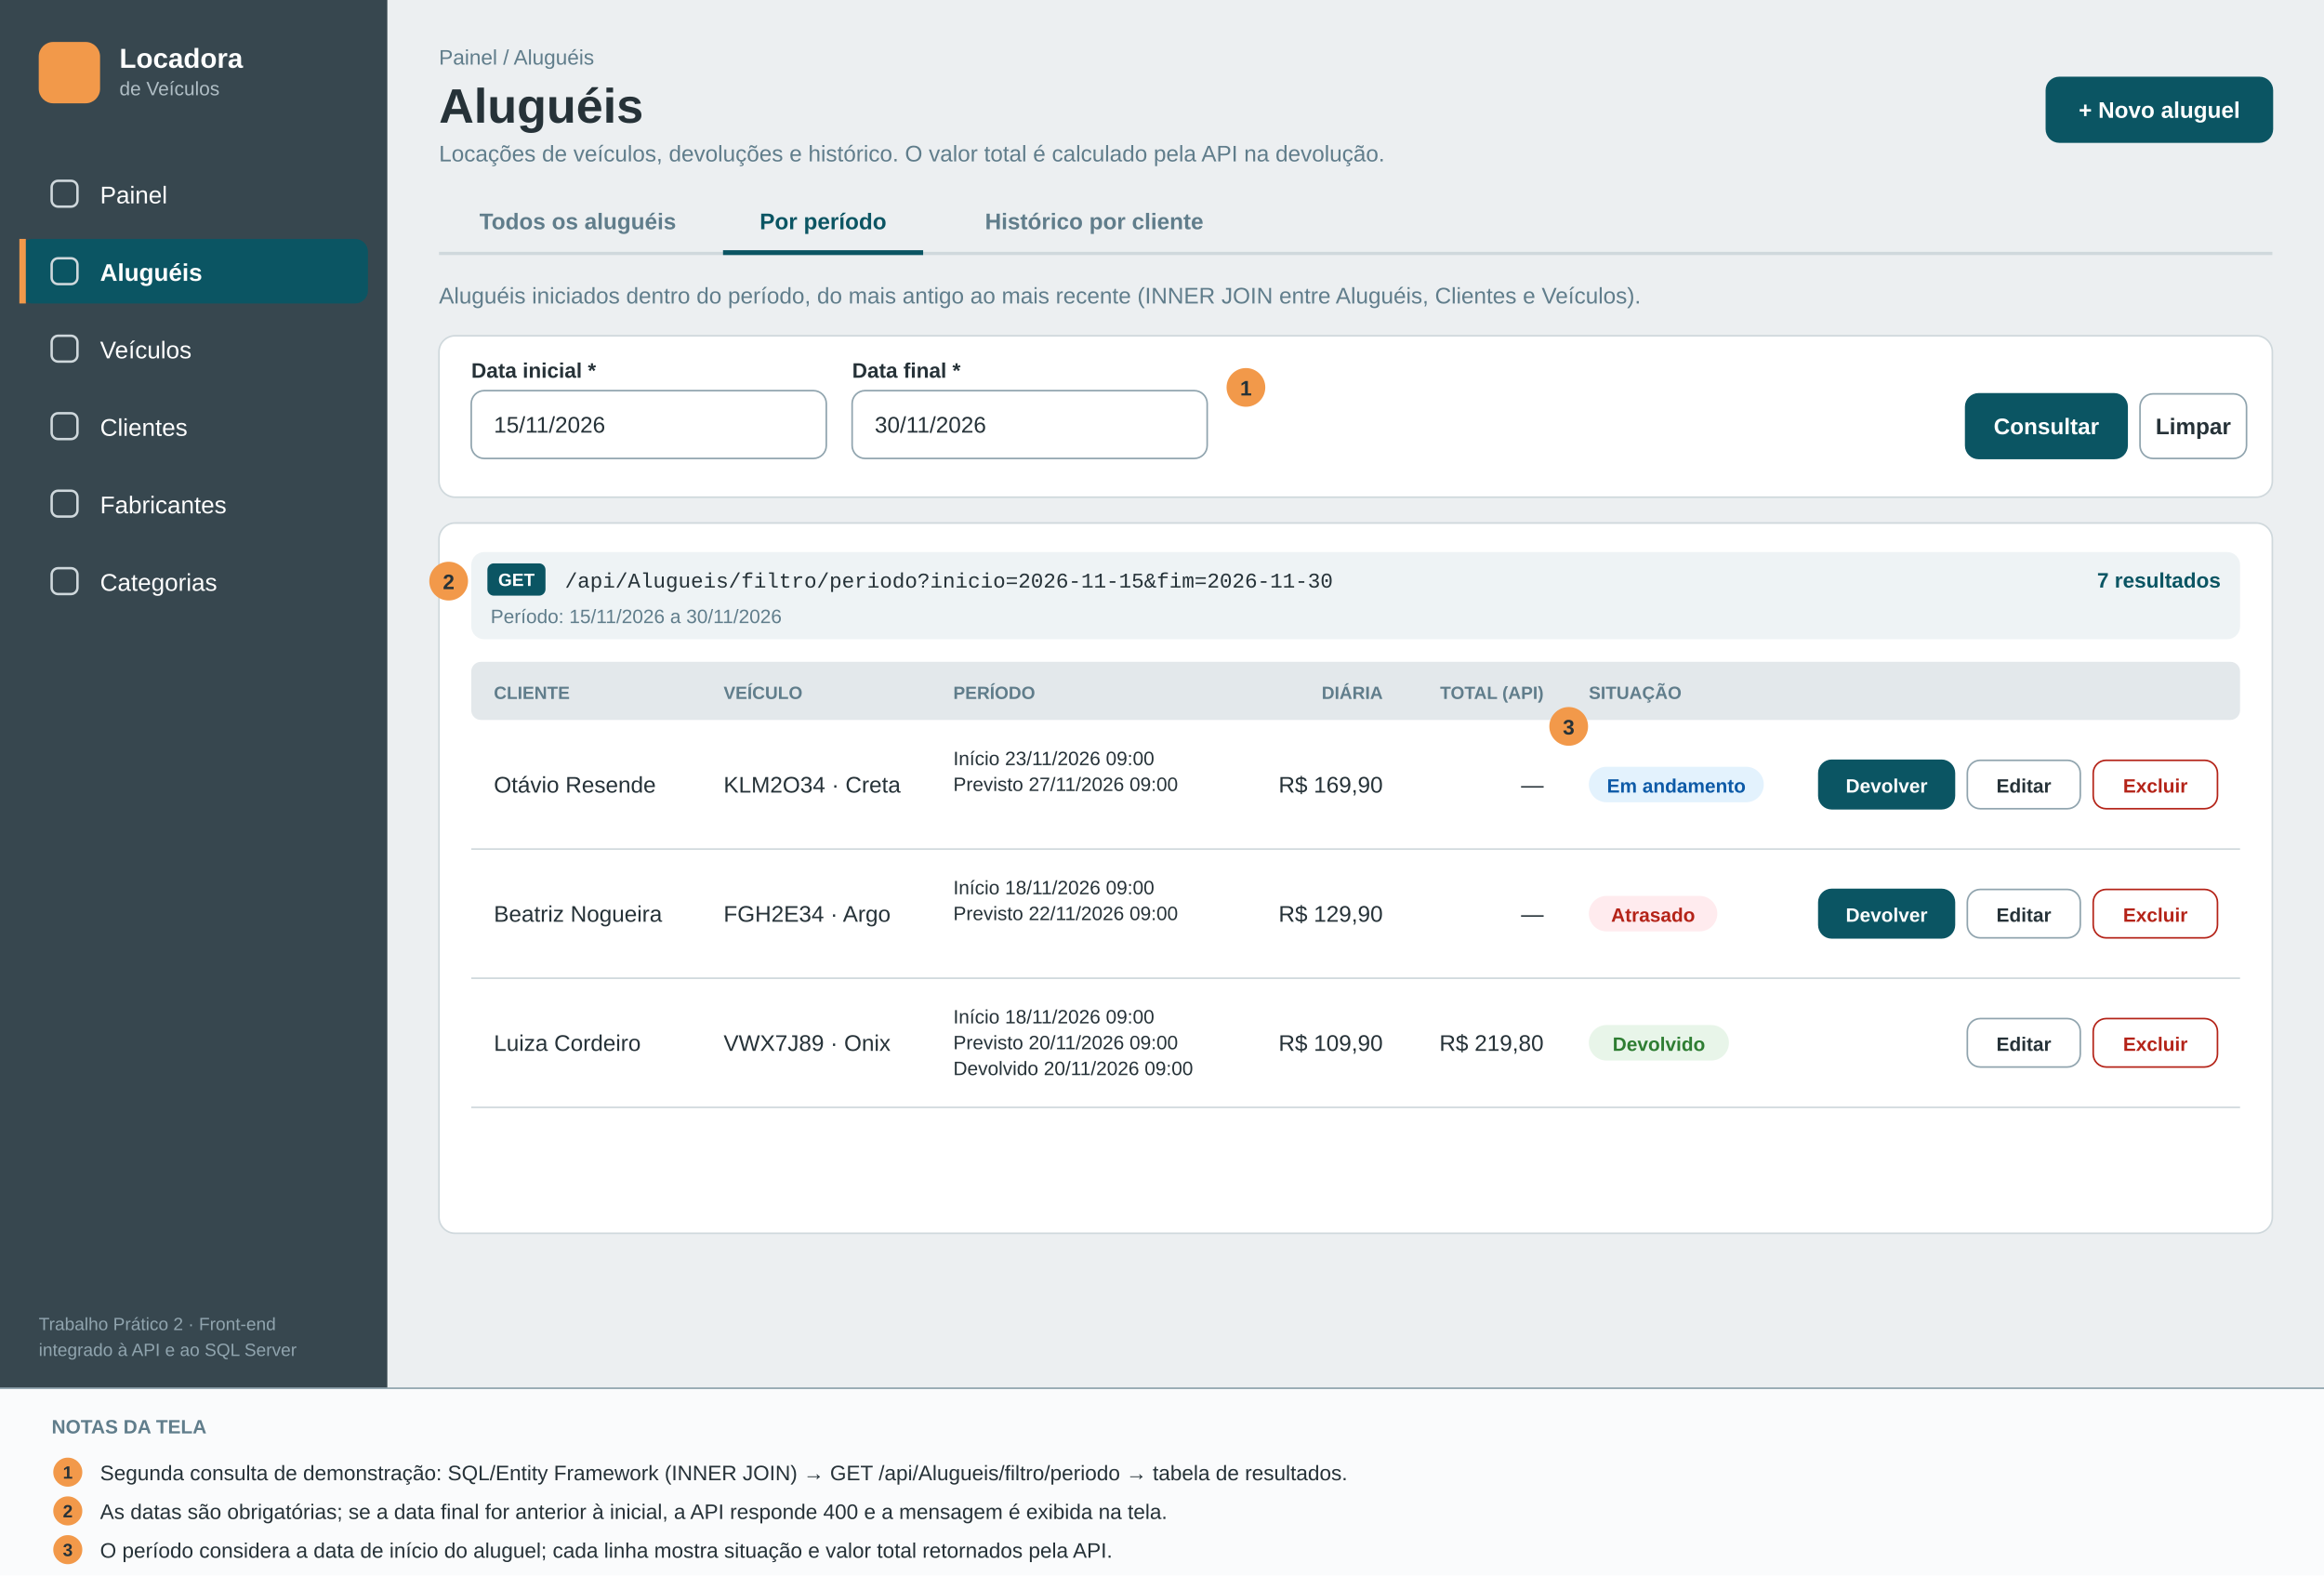
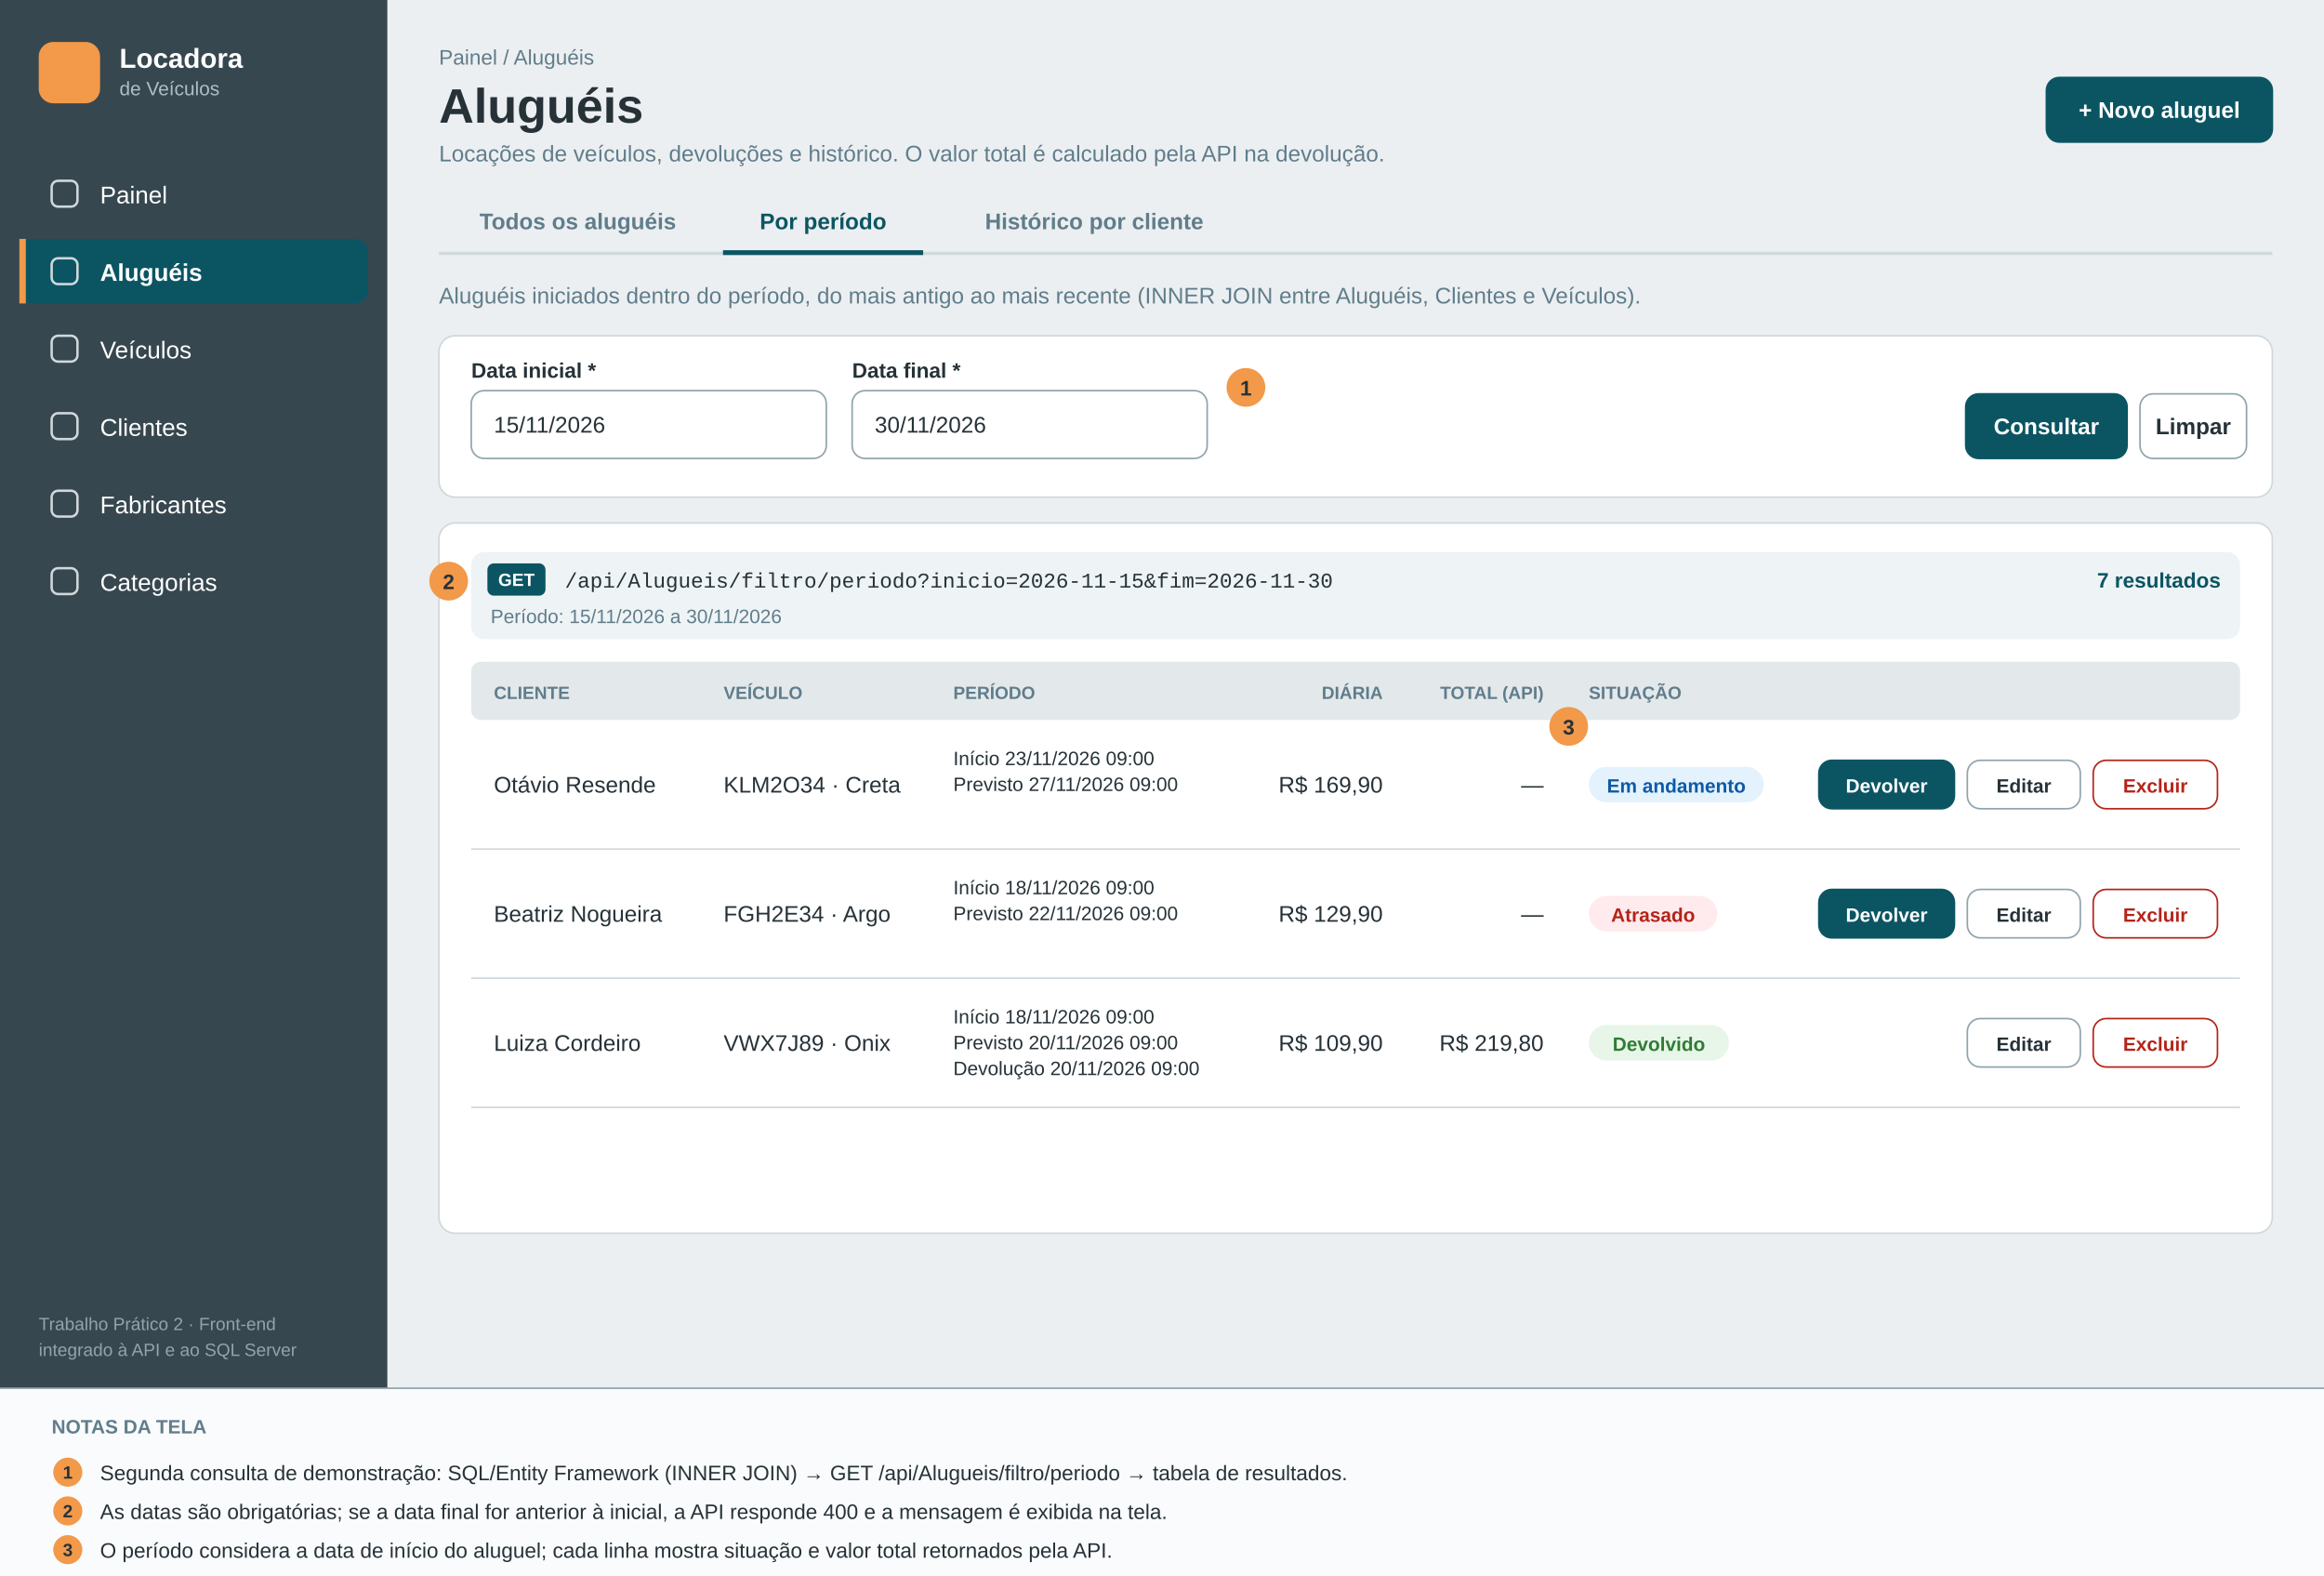
<svg xmlns="http://www.w3.org/2000/svg" width="1440" height="976" viewBox="0 0 1440 976" role="img" aria-label="Aluguéis por período (consulta INNER JOIN)">
  <rect x="0" y="0" width="1440" height="1400" rx="0" fill="#fff" stroke="none" stroke-width="1" opacity="1" />
  <rect x="0" y="0" width="1440" height="860" rx="0" fill="#eceff1" stroke="none" stroke-width="1" opacity="1" />
  <rect x="0" y="0" width="240" height="860" rx="0" fill="#37474f" stroke="none" stroke-width="1" opacity="1" />
  <rect x="24" y="26" width="38" height="38" rx="9" fill="#f2994a" stroke="none" stroke-width="1" opacity="1" />
  <text x="74" y="42" font-family="'Segoe UI', Arial, Helvetica, sans-serif" font-size="17" font-weight="700" fill="#fff" text-anchor="start">Locadora</text>
  <text x="74" y="59" font-family="'Segoe UI', Arial, Helvetica, sans-serif" font-size="12" font-weight="400" fill="#b0bec5" text-anchor="start">de Veículos</text>
  <rect x="32" y="112" width="16" height="16" rx="4" fill="none" stroke="#cfd8dc" stroke-width="1.5" opacity="1" />
  <text x="62" y="126" font-family="'Segoe UI', Arial, Helvetica, sans-serif" font-size="15" font-weight="500" fill="#fff" text-anchor="start">Painel</text>
  <rect x="12" y="148" width="216" height="40" rx="8" fill="#0b5563" stroke="none" stroke-width="1" opacity="1" />
  <rect x="12" y="148" width="4" height="40" rx="0" fill="#f2994a" stroke="none" stroke-width="1" opacity="1" />
  <rect x="32" y="160" width="16" height="16" rx="4" fill="none" stroke="#cfd8dc" stroke-width="1.5" opacity="1" />
  <text x="62" y="174" font-family="'Segoe UI', Arial, Helvetica, sans-serif" font-size="15" font-weight="700" fill="#fff" text-anchor="start">Aluguéis</text>
  <rect x="32" y="208" width="16" height="16" rx="4" fill="none" stroke="#cfd8dc" stroke-width="1.5" opacity="1" />
  <text x="62" y="222" font-family="'Segoe UI', Arial, Helvetica, sans-serif" font-size="15" font-weight="500" fill="#fff" text-anchor="start">Veículos</text>
  <rect x="32" y="256" width="16" height="16" rx="4" fill="none" stroke="#cfd8dc" stroke-width="1.5" opacity="1" />
  <text x="62" y="270" font-family="'Segoe UI', Arial, Helvetica, sans-serif" font-size="15" font-weight="500" fill="#fff" text-anchor="start">Clientes</text>
  <rect x="32" y="304" width="16" height="16" rx="4" fill="none" stroke="#cfd8dc" stroke-width="1.5" opacity="1" />
  <text x="62" y="318" font-family="'Segoe UI', Arial, Helvetica, sans-serif" font-size="15" font-weight="500" fill="#fff" text-anchor="start">Fabricantes</text>
  <rect x="32" y="352" width="16" height="16" rx="4" fill="none" stroke="#cfd8dc" stroke-width="1.5" opacity="1" />
  <text x="62" y="366" font-family="'Segoe UI', Arial, Helvetica, sans-serif" font-size="15" font-weight="500" fill="#fff" text-anchor="start">Categorias</text>
  <text x="24" y="824" font-family="'Segoe UI', Arial, Helvetica, sans-serif" font-size="11" font-weight="400" fill="#90a4ae" text-anchor="start">Trabalho Prático 2 · Front-end</text>
  <text x="24" y="840" font-family="'Segoe UI', Arial, Helvetica, sans-serif" font-size="11" font-weight="400" fill="#90a4ae" text-anchor="start">integrado à API e ao SQL Server</text>
  <text x="272" y="40" font-family="'Segoe UI', Arial, Helvetica, sans-serif" font-size="13" font-weight="400" fill="#607d8b" text-anchor="start">Painel / Aluguéis</text>
  <text x="272" y="76" font-family="'Segoe UI', Arial, Helvetica, sans-serif" font-size="30" font-weight="700" fill="#263238" text-anchor="start">Aluguéis</text>
  <text x="272" y="100" font-family="'Segoe UI', Arial, Helvetica, sans-serif" font-size="14" font-weight="400" fill="#607d8b" text-anchor="start">Locações de veículos, devoluções e histórico. O valor total é calculado pela API na devolução.</text>
  <rect x="1268" y="48" width="140" height="40" rx="8" fill="#0b5563" stroke="#0b5563" stroke-width="1" opacity="1" />
  <text x="1338" y="73" font-family="'Segoe UI', Arial, Helvetica, sans-serif" font-size="14" font-weight="600" fill="#fff" text-anchor="middle">+  Novo aluguel</text>
  <text x="358" y="142" font-family="'Segoe UI', Arial, Helvetica, sans-serif" font-size="14" font-weight="600" fill="#607d8b" text-anchor="middle">Todos os aluguéis</text>
  <text x="510" y="142" font-family="'Segoe UI', Arial, Helvetica, sans-serif" font-size="14" font-weight="600" fill="#0b5563" text-anchor="middle">Por período</text>
  <text x="678" y="142" font-family="'Segoe UI', Arial, Helvetica, sans-serif" font-size="14" font-weight="600" fill="#607d8b" text-anchor="middle">Histórico por cliente</text>
  <line x1="272" y1="157" x2="1408" y2="157" stroke="#cfd8dc" stroke-width="2" />
  <rect x="448" y="155" width="124" height="3" rx="0" fill="#0b5563" stroke="none" stroke-width="1" opacity="1" />
  <text x="272" y="188" font-family="'Segoe UI', Arial, Helvetica, sans-serif" font-size="14" font-weight="400" fill="#607d8b" text-anchor="start">Aluguéis iniciados dentro do período, do mais antigo ao mais recente (INNER JOIN entre Aluguéis, Clientes e Veículos).</text>
  <rect x="272" y="208" width="1136" height="100" rx="10" fill="#fff" stroke="#cfd8dc" stroke-width="1" opacity="1" />
  <text x="292" y="234" font-family="'Segoe UI', Arial, Helvetica, sans-serif" font-size="13" font-weight="600" fill="#263238" text-anchor="start">Data inicial *</text>
  <rect x="292" y="242" width="220" height="42" rx="8" fill="#fff" stroke="#90a4ae" stroke-width="1" opacity="1" />
  <text x="306" y="268" font-family="'Segoe UI', Arial, Helvetica, sans-serif" font-size="14" font-weight="400" fill="#263238" text-anchor="start">15/11/2026</text>
  <text x="528" y="234" font-family="'Segoe UI', Arial, Helvetica, sans-serif" font-size="13" font-weight="600" fill="#263238" text-anchor="start">Data final *</text>
  <rect x="528" y="242" width="220" height="42" rx="8" fill="#fff" stroke="#90a4ae" stroke-width="1" opacity="1" />
  <text x="542" y="268" font-family="'Segoe UI', Arial, Helvetica, sans-serif" font-size="14" font-weight="400" fill="#263238" text-anchor="start">30/11/2026</text>
  <rect x="1218" y="244" width="100" height="40" rx="8" fill="#0b5563" stroke="#0b5563" stroke-width="1" opacity="1" />
  <text x="1268" y="269" font-family="'Segoe UI', Arial, Helvetica, sans-serif" font-size="14" font-weight="600" fill="#fff" text-anchor="middle">Consultar</text>
  <rect x="1326" y="244" width="66" height="40" rx="8" fill="#fff" stroke="#90a4ae" stroke-width="1" opacity="1" />
  <text x="1359" y="269" font-family="'Segoe UI', Arial, Helvetica, sans-serif" font-size="14" font-weight="600" fill="#263238" text-anchor="middle">Limpar</text>
  <rect x="272" y="324" width="1136" height="440" rx="10" fill="#fff" stroke="#cfd8dc" stroke-width="1" opacity="1" />
  <rect x="292" y="342" width="1096" height="54" rx="8" fill="#eef3f5" stroke="none" stroke-width="1" opacity="1" />
  <rect x="302" y="349" width="36" height="20" rx="4" fill="#0b5563" stroke="none" stroke-width="1" opacity="1" />
  <text x="320" y="363" font-family="'Segoe UI', Arial, Helvetica, sans-serif" font-size="11" font-weight="700" fill="#fff" text-anchor="middle">GET</text>
  <text x="350" y="364" font-family="Consolas, 'Courier New', monospace" font-size="13" font-weight="400" fill="#263238" text-anchor="start">/api/Alugueis/filtro/periodo?inicio=2026-11-15&amp;fim=2026-11-30</text>
  <text x="1376" y="364" font-family="'Segoe UI', Arial, Helvetica, sans-serif" font-size="13" font-weight="700" fill="#0b5563" text-anchor="end">7 resultados</text>
  <text x="304" y="386" font-family="'Segoe UI', Arial, Helvetica, sans-serif" font-size="12" font-weight="400" fill="#607d8b" text-anchor="start">Período: 15/11/2026 a 30/11/2026</text>
  <rect x="292" y="410" width="1096" height="36" rx="6" fill="#e3e8eb" stroke="none" stroke-width="1" opacity="1" />
  <text x="306" y="433" font-family="'Segoe UI', Arial, Helvetica, sans-serif" font-size="11" font-weight="700" fill="#607d8b" text-anchor="start">CLIENTE</text>
  <text x="448.338" y="433" font-family="'Segoe UI', Arial, Helvetica, sans-serif" font-size="11" font-weight="700" fill="#607d8b" text-anchor="start">VEÍCULO</text>
  <text x="590.675" y="433" font-family="'Segoe UI', Arial, Helvetica, sans-serif" font-size="11" font-weight="700" fill="#607d8b" text-anchor="start">PERÍODO</text>
  <text x="856.84" y="433" font-family="'Segoe UI', Arial, Helvetica, sans-serif" font-size="11" font-weight="700" fill="#607d8b" text-anchor="end">DIÁRIA</text>
  <text x="956.476" y="433" font-family="'Segoe UI', Arial, Helvetica, sans-serif" font-size="11" font-weight="700" fill="#607d8b" text-anchor="end">TOTAL (API)</text>
  <text x="984.476" y="433" font-family="'Segoe UI', Arial, Helvetica, sans-serif" font-size="11" font-weight="700" fill="#607d8b" text-anchor="start">SITUAÇÃO</text>
  <line x1="292" y1="526" x2="1388" y2="526" stroke="#cfd8dc" stroke-width="1" />
  <text x="306" y="491" font-family="'Segoe UI', Arial, Helvetica, sans-serif" font-size="14" font-weight="400" fill="#263238" text-anchor="start">Otávio Resende</text>
  <text x="448.338" y="491" font-family="'Segoe UI', Arial, Helvetica, sans-serif" font-size="14" font-weight="400" fill="#263238" text-anchor="start">KLM2O34 · Creta</text>
  <text x="590.675" y="474" font-family="'Segoe UI', Arial, Helvetica, sans-serif" font-size="12" font-weight="400" fill="#263238" text-anchor="start">Início  23/11/2026 09:00</text>
  <text x="590.675" y="490" font-family="'Segoe UI', Arial, Helvetica, sans-serif" font-size="12" font-weight="400" fill="#263238" text-anchor="start">Previsto  27/11/2026 09:00</text>
  <text x="856.84" y="491" font-family="'Segoe UI', Arial, Helvetica, sans-serif" font-size="14" font-weight="400" fill="#263238" text-anchor="end">R$ 169,90</text>
  <text x="956.476" y="491" font-family="'Segoe UI', Arial, Helvetica, sans-serif" font-size="14" font-weight="400" fill="#263238" text-anchor="end">—</text>
  <rect x="984.476" y="475" width="108.4" height="22" rx="11" fill="#e3f2fd" stroke="none" stroke-width="1" opacity="1" />
  <text x="1038.676" y="491" font-family="'Segoe UI', Arial, Helvetica, sans-serif" font-size="12" font-weight="700" fill="#0d5aa7" text-anchor="middle">Em andamento</text>
  <rect x="1297" y="471" width="77" height="30" rx="8" fill="#fff" stroke="#b42318" stroke-width="1" opacity="1" />
  <text x="1335.5" y="491" font-family="'Segoe UI', Arial, Helvetica, sans-serif" font-size="12" font-weight="600" fill="#b42318" text-anchor="middle">Excluir</text>
  <rect x="1219" y="471" width="70" height="30" rx="8" fill="#fff" stroke="#90a4ae" stroke-width="1" opacity="1" />
  <text x="1254" y="491" font-family="'Segoe UI', Arial, Helvetica, sans-serif" font-size="12" font-weight="600" fill="#263238" text-anchor="middle">Editar</text>
  <rect x="1127" y="471" width="84" height="30" rx="8" fill="#0b5563" stroke="#0b5563" stroke-width="1" opacity="1" />
  <text x="1169" y="491" font-family="'Segoe UI', Arial, Helvetica, sans-serif" font-size="12" font-weight="600" fill="#fff" text-anchor="middle">Devolver</text>
  <line x1="292" y1="606" x2="1388" y2="606" stroke="#cfd8dc" stroke-width="1" />
  <text x="306" y="571" font-family="'Segoe UI', Arial, Helvetica, sans-serif" font-size="14" font-weight="400" fill="#263238" text-anchor="start">Beatriz Nogueira</text>
  <text x="448.338" y="571" font-family="'Segoe UI', Arial, Helvetica, sans-serif" font-size="14" font-weight="400" fill="#263238" text-anchor="start">FGH2E34 · Argo</text>
  <text x="590.675" y="554" font-family="'Segoe UI', Arial, Helvetica, sans-serif" font-size="12" font-weight="400" fill="#263238" text-anchor="start">Início  18/11/2026 09:00</text>
  <text x="590.675" y="570" font-family="'Segoe UI', Arial, Helvetica, sans-serif" font-size="12" font-weight="400" fill="#263238" text-anchor="start">Previsto  22/11/2026 09:00</text>
  <text x="856.84" y="571" font-family="'Segoe UI', Arial, Helvetica, sans-serif" font-size="14" font-weight="400" fill="#263238" text-anchor="end">R$ 129,90</text>
  <text x="956.476" y="571" font-family="'Segoe UI', Arial, Helvetica, sans-serif" font-size="14" font-weight="400" fill="#263238" text-anchor="end">—</text>
  <rect x="984.476" y="555" width="79.6" height="22" rx="11" fill="#ffebee" stroke="none" stroke-width="1" opacity="1" />
  <text x="1024.276" y="571" font-family="'Segoe UI', Arial, Helvetica, sans-serif" font-size="12" font-weight="700" fill="#b42318" text-anchor="middle">Atrasado</text>
  <rect x="1297" y="551" width="77" height="30" rx="8" fill="#fff" stroke="#b42318" stroke-width="1" opacity="1" />
  <text x="1335.5" y="571" font-family="'Segoe UI', Arial, Helvetica, sans-serif" font-size="12" font-weight="600" fill="#b42318" text-anchor="middle">Excluir</text>
  <rect x="1219" y="551" width="70" height="30" rx="8" fill="#fff" stroke="#90a4ae" stroke-width="1" opacity="1" />
  <text x="1254" y="571" font-family="'Segoe UI', Arial, Helvetica, sans-serif" font-size="12" font-weight="600" fill="#263238" text-anchor="middle">Editar</text>
  <rect x="1127" y="551" width="84" height="30" rx="8" fill="#0b5563" stroke="#0b5563" stroke-width="1" opacity="1" />
  <text x="1169" y="571" font-family="'Segoe UI', Arial, Helvetica, sans-serif" font-size="12" font-weight="600" fill="#fff" text-anchor="middle">Devolver</text>
  <line x1="292" y1="686" x2="1388" y2="686" stroke="#cfd8dc" stroke-width="1" />
  <text x="306" y="651" font-family="'Segoe UI', Arial, Helvetica, sans-serif" font-size="14" font-weight="400" fill="#263238" text-anchor="start">Luiza Cordeiro</text>
  <text x="448.338" y="651" font-family="'Segoe UI', Arial, Helvetica, sans-serif" font-size="14" font-weight="400" fill="#263238" text-anchor="start">VWX7J89 · Onix</text>
  <text x="590.675" y="634" font-family="'Segoe UI', Arial, Helvetica, sans-serif" font-size="12" font-weight="400" fill="#263238" text-anchor="start">Início  18/11/2026 09:00</text>
  <text x="590.675" y="650" font-family="'Segoe UI', Arial, Helvetica, sans-serif" font-size="12" font-weight="400" fill="#263238" text-anchor="start">Previsto  20/11/2026 09:00</text>
-   <text x="590.675" y="666" font-family="'Segoe UI', Arial, Helvetica, sans-serif" font-size="12" font-weight="400" fill="#263238" text-anchor="start">Devolvido  20/11/2026 09:00</text>
+   <text x="590.675" y="666" font-family="'Segoe UI', Arial, Helvetica, sans-serif" font-size="12" font-weight="400" fill="#263238" text-anchor="start">Devolução  20/11/2026 09:00</text>
  <text x="856.84" y="651" font-family="'Segoe UI', Arial, Helvetica, sans-serif" font-size="14" font-weight="400" fill="#263238" text-anchor="end">R$ 109,90</text>
  <text x="956.476" y="651" font-family="'Segoe UI', Arial, Helvetica, sans-serif" font-size="14" font-weight="400" fill="#263238" text-anchor="end">R$ 219,80</text>
  <rect x="984.476" y="635" width="86.8" height="22" rx="11" fill="#e8f5e9" stroke="none" stroke-width="1" opacity="1" />
  <text x="1027.876" y="651" font-family="'Segoe UI', Arial, Helvetica, sans-serif" font-size="12" font-weight="700" fill="#2e7d32" text-anchor="middle">Devolvido</text>
  <rect x="1297" y="631" width="77" height="30" rx="8" fill="#fff" stroke="#b42318" stroke-width="1" opacity="1" />
  <text x="1335.5" y="651" font-family="'Segoe UI', Arial, Helvetica, sans-serif" font-size="12" font-weight="600" fill="#b42318" text-anchor="middle">Excluir</text>
  <rect x="1219" y="631" width="70" height="30" rx="8" fill="#fff" stroke="#90a4ae" stroke-width="1" opacity="1" />
  <text x="1254" y="651" font-family="'Segoe UI', Arial, Helvetica, sans-serif" font-size="12" font-weight="600" fill="#263238" text-anchor="middle">Editar</text>
  <circle cx="772" cy="240" r="12" fill="#f2994a" stroke="none" stroke-width="1" />
  <text x="772" y="245" font-family="'Segoe UI', Arial, Helvetica, sans-serif" font-size="13" font-weight="800" fill="#263238" text-anchor="middle">1</text>
  <circle cx="278" cy="360" r="12" fill="#f2994a" stroke="none" stroke-width="1" />
  <text x="278" y="365" font-family="'Segoe UI', Arial, Helvetica, sans-serif" font-size="13" font-weight="800" fill="#263238" text-anchor="middle">2</text>
  <circle cx="972" cy="450" r="12" fill="#f2994a" stroke="none" stroke-width="1" />
  <text x="972" y="455" font-family="'Segoe UI', Arial, Helvetica, sans-serif" font-size="13" font-weight="800" fill="#263238" text-anchor="middle">3</text>
  <rect x="0" y="860" width="1440" height="116" rx="0" fill="#fafbfc" stroke="none" stroke-width="1" opacity="1" />
  <line x1="0" y1="860" x2="1440" y2="860" stroke="#90a4ae" stroke-width="1" />
  <text x="32" y="888" font-family="'Segoe UI', Arial, Helvetica, sans-serif" font-size="12" font-weight="700" fill="#607d8b" text-anchor="start">NOTAS DA TELA</text>
  <circle cx="42" cy="912" r="9" fill="#f2994a" stroke="none" stroke-width="1" />
  <text x="42" y="916" font-family="'Segoe UI', Arial, Helvetica, sans-serif" font-size="11" font-weight="800" fill="#263238" text-anchor="middle">1</text>
  <text x="62" y="917" font-family="'Segoe UI', Arial, Helvetica, sans-serif" font-size="13" font-weight="400" fill="#263238" text-anchor="start">Segunda consulta de demonstração: SQL/Entity Framework (INNER JOIN) → GET /api/Alugueis/filtro/periodo → tabela de resultados.</text>
  <circle cx="42" cy="936" r="9" fill="#f2994a" stroke="none" stroke-width="1" />
  <text x="42" y="940" font-family="'Segoe UI', Arial, Helvetica, sans-serif" font-size="11" font-weight="800" fill="#263238" text-anchor="middle">2</text>
  <text x="62" y="941" font-family="'Segoe UI', Arial, Helvetica, sans-serif" font-size="13" font-weight="400" fill="#263238" text-anchor="start">As datas são obrigatórias; se a data final for anterior à inicial, a API responde 400 e a mensagem é exibida na tela.</text>
  <circle cx="42" cy="960" r="9" fill="#f2994a" stroke="none" stroke-width="1" />
  <text x="42" y="964" font-family="'Segoe UI', Arial, Helvetica, sans-serif" font-size="11" font-weight="800" fill="#263238" text-anchor="middle">3</text>
  <text x="62" y="965" font-family="'Segoe UI', Arial, Helvetica, sans-serif" font-size="13" font-weight="400" fill="#263238" text-anchor="start">O período considera a data de início do aluguel; cada linha mostra situação e valor total retornados pela API.</text>
</svg>
